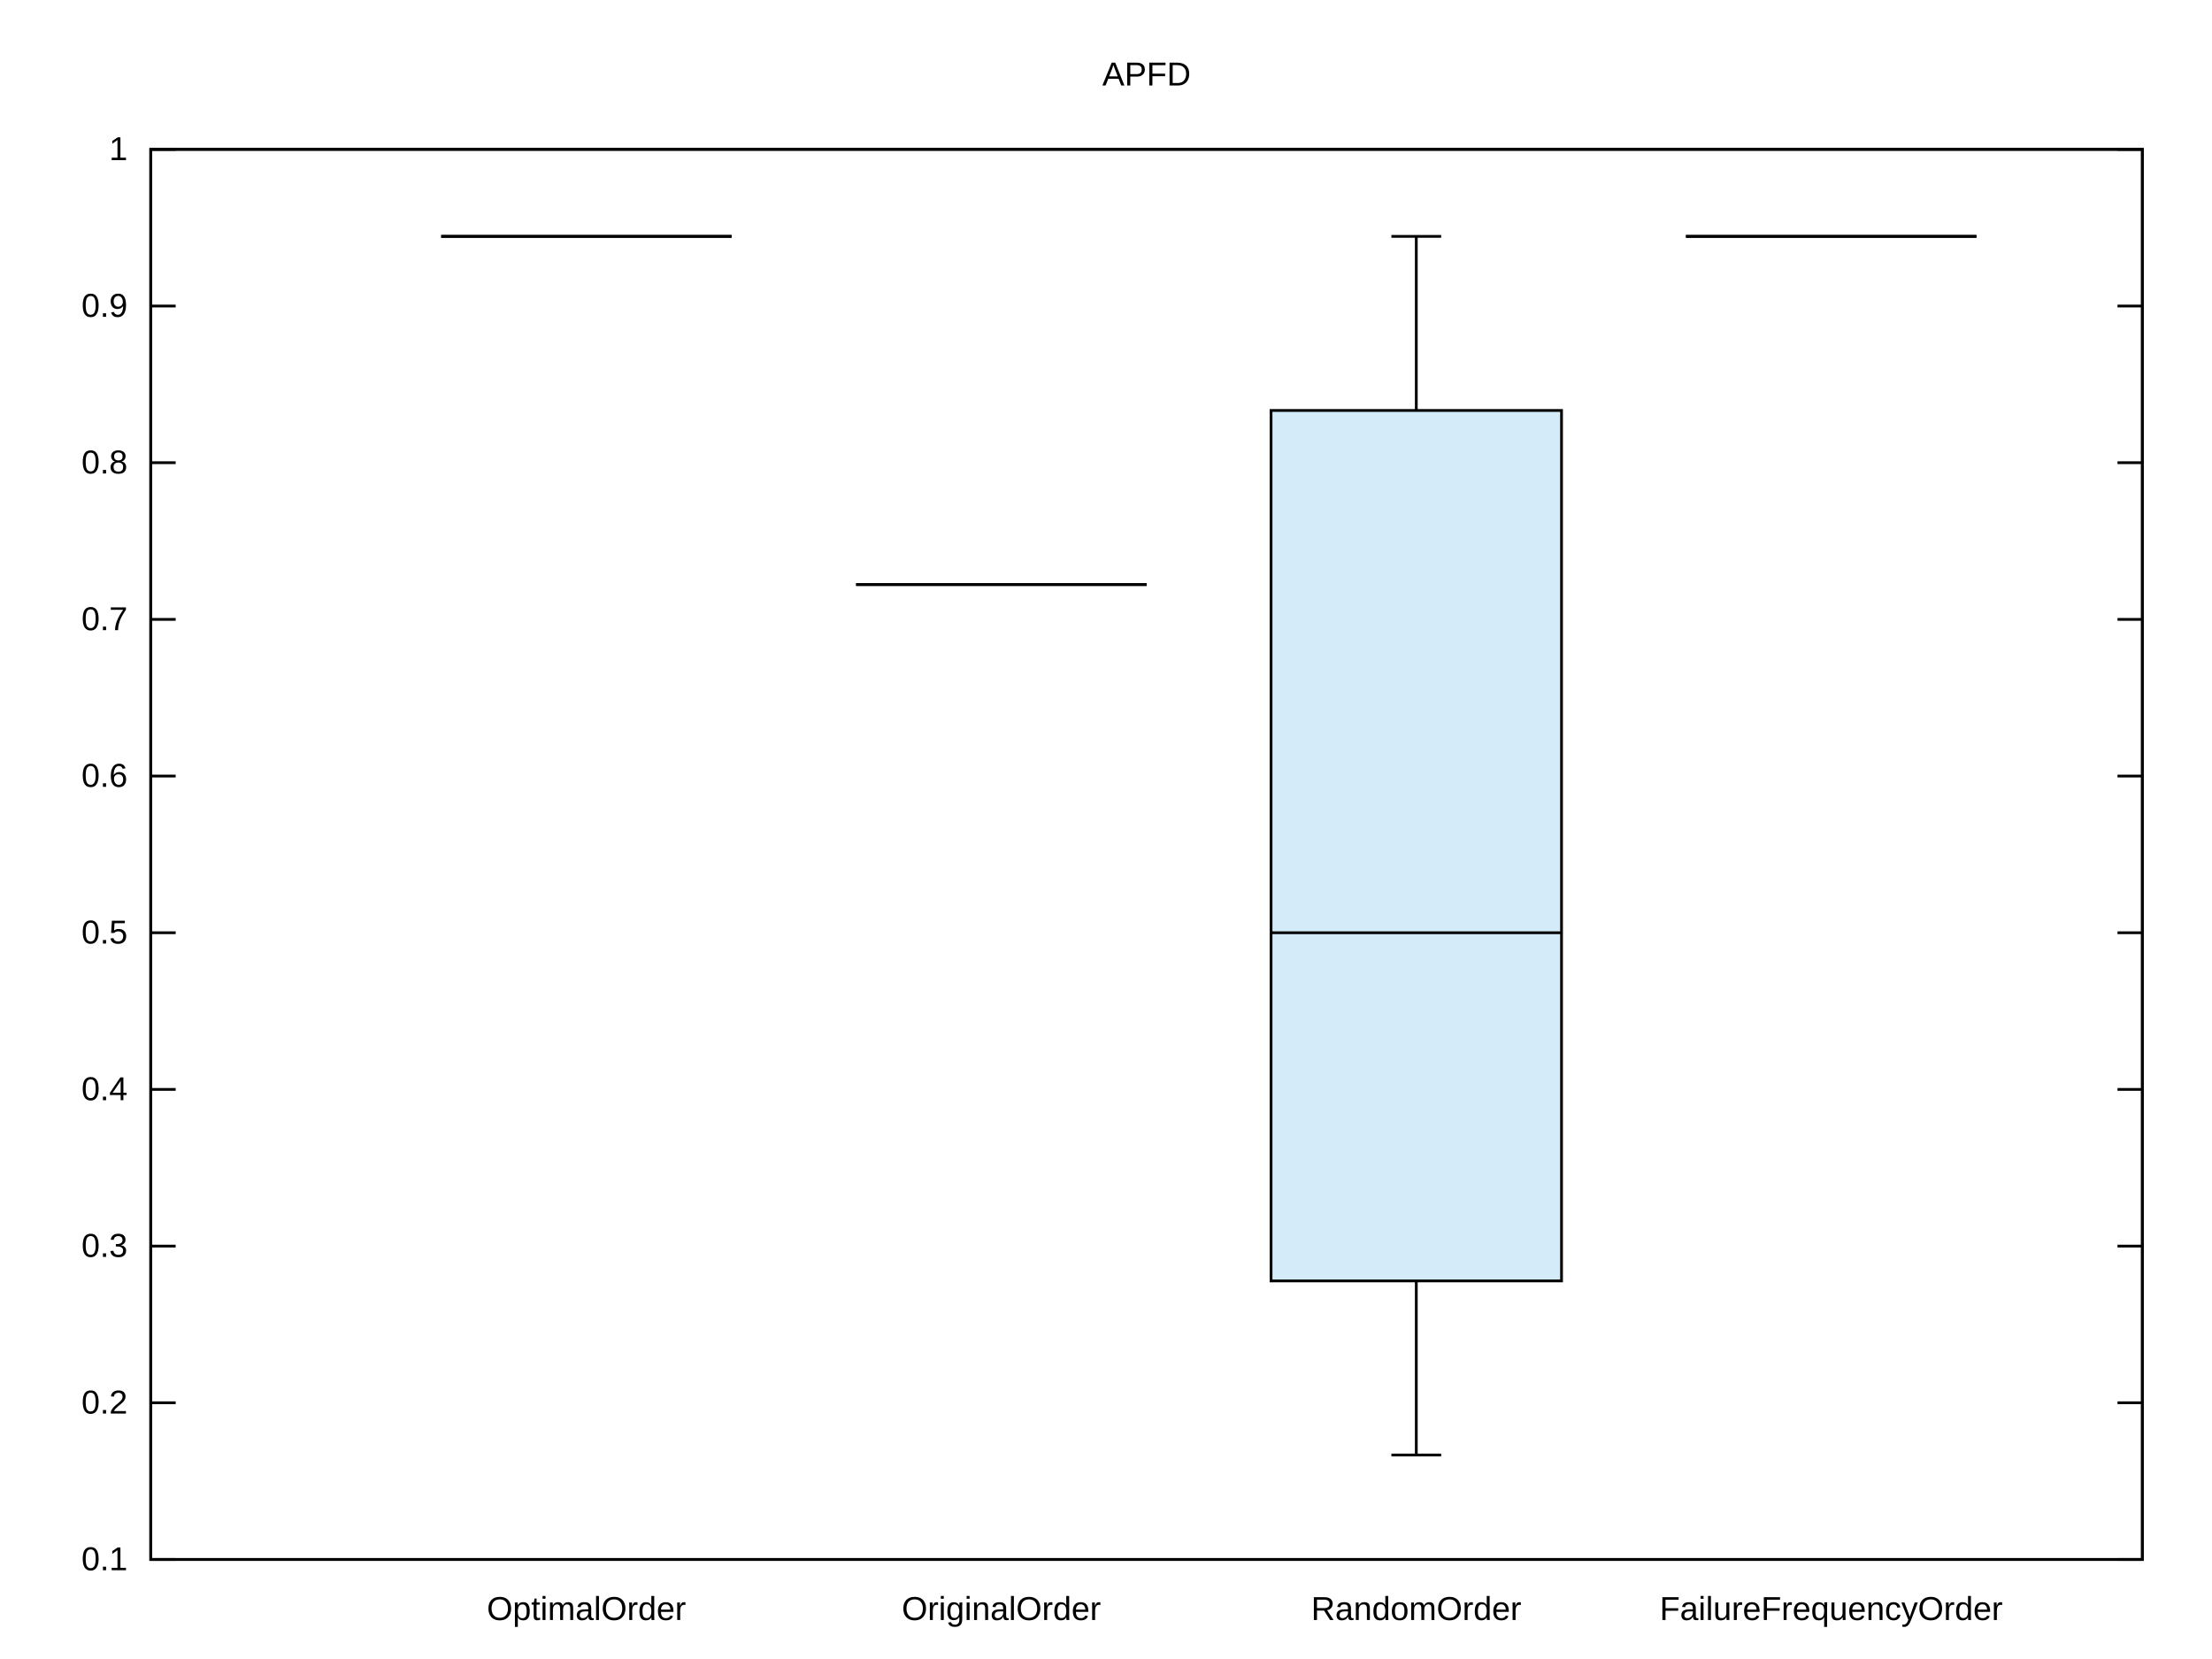
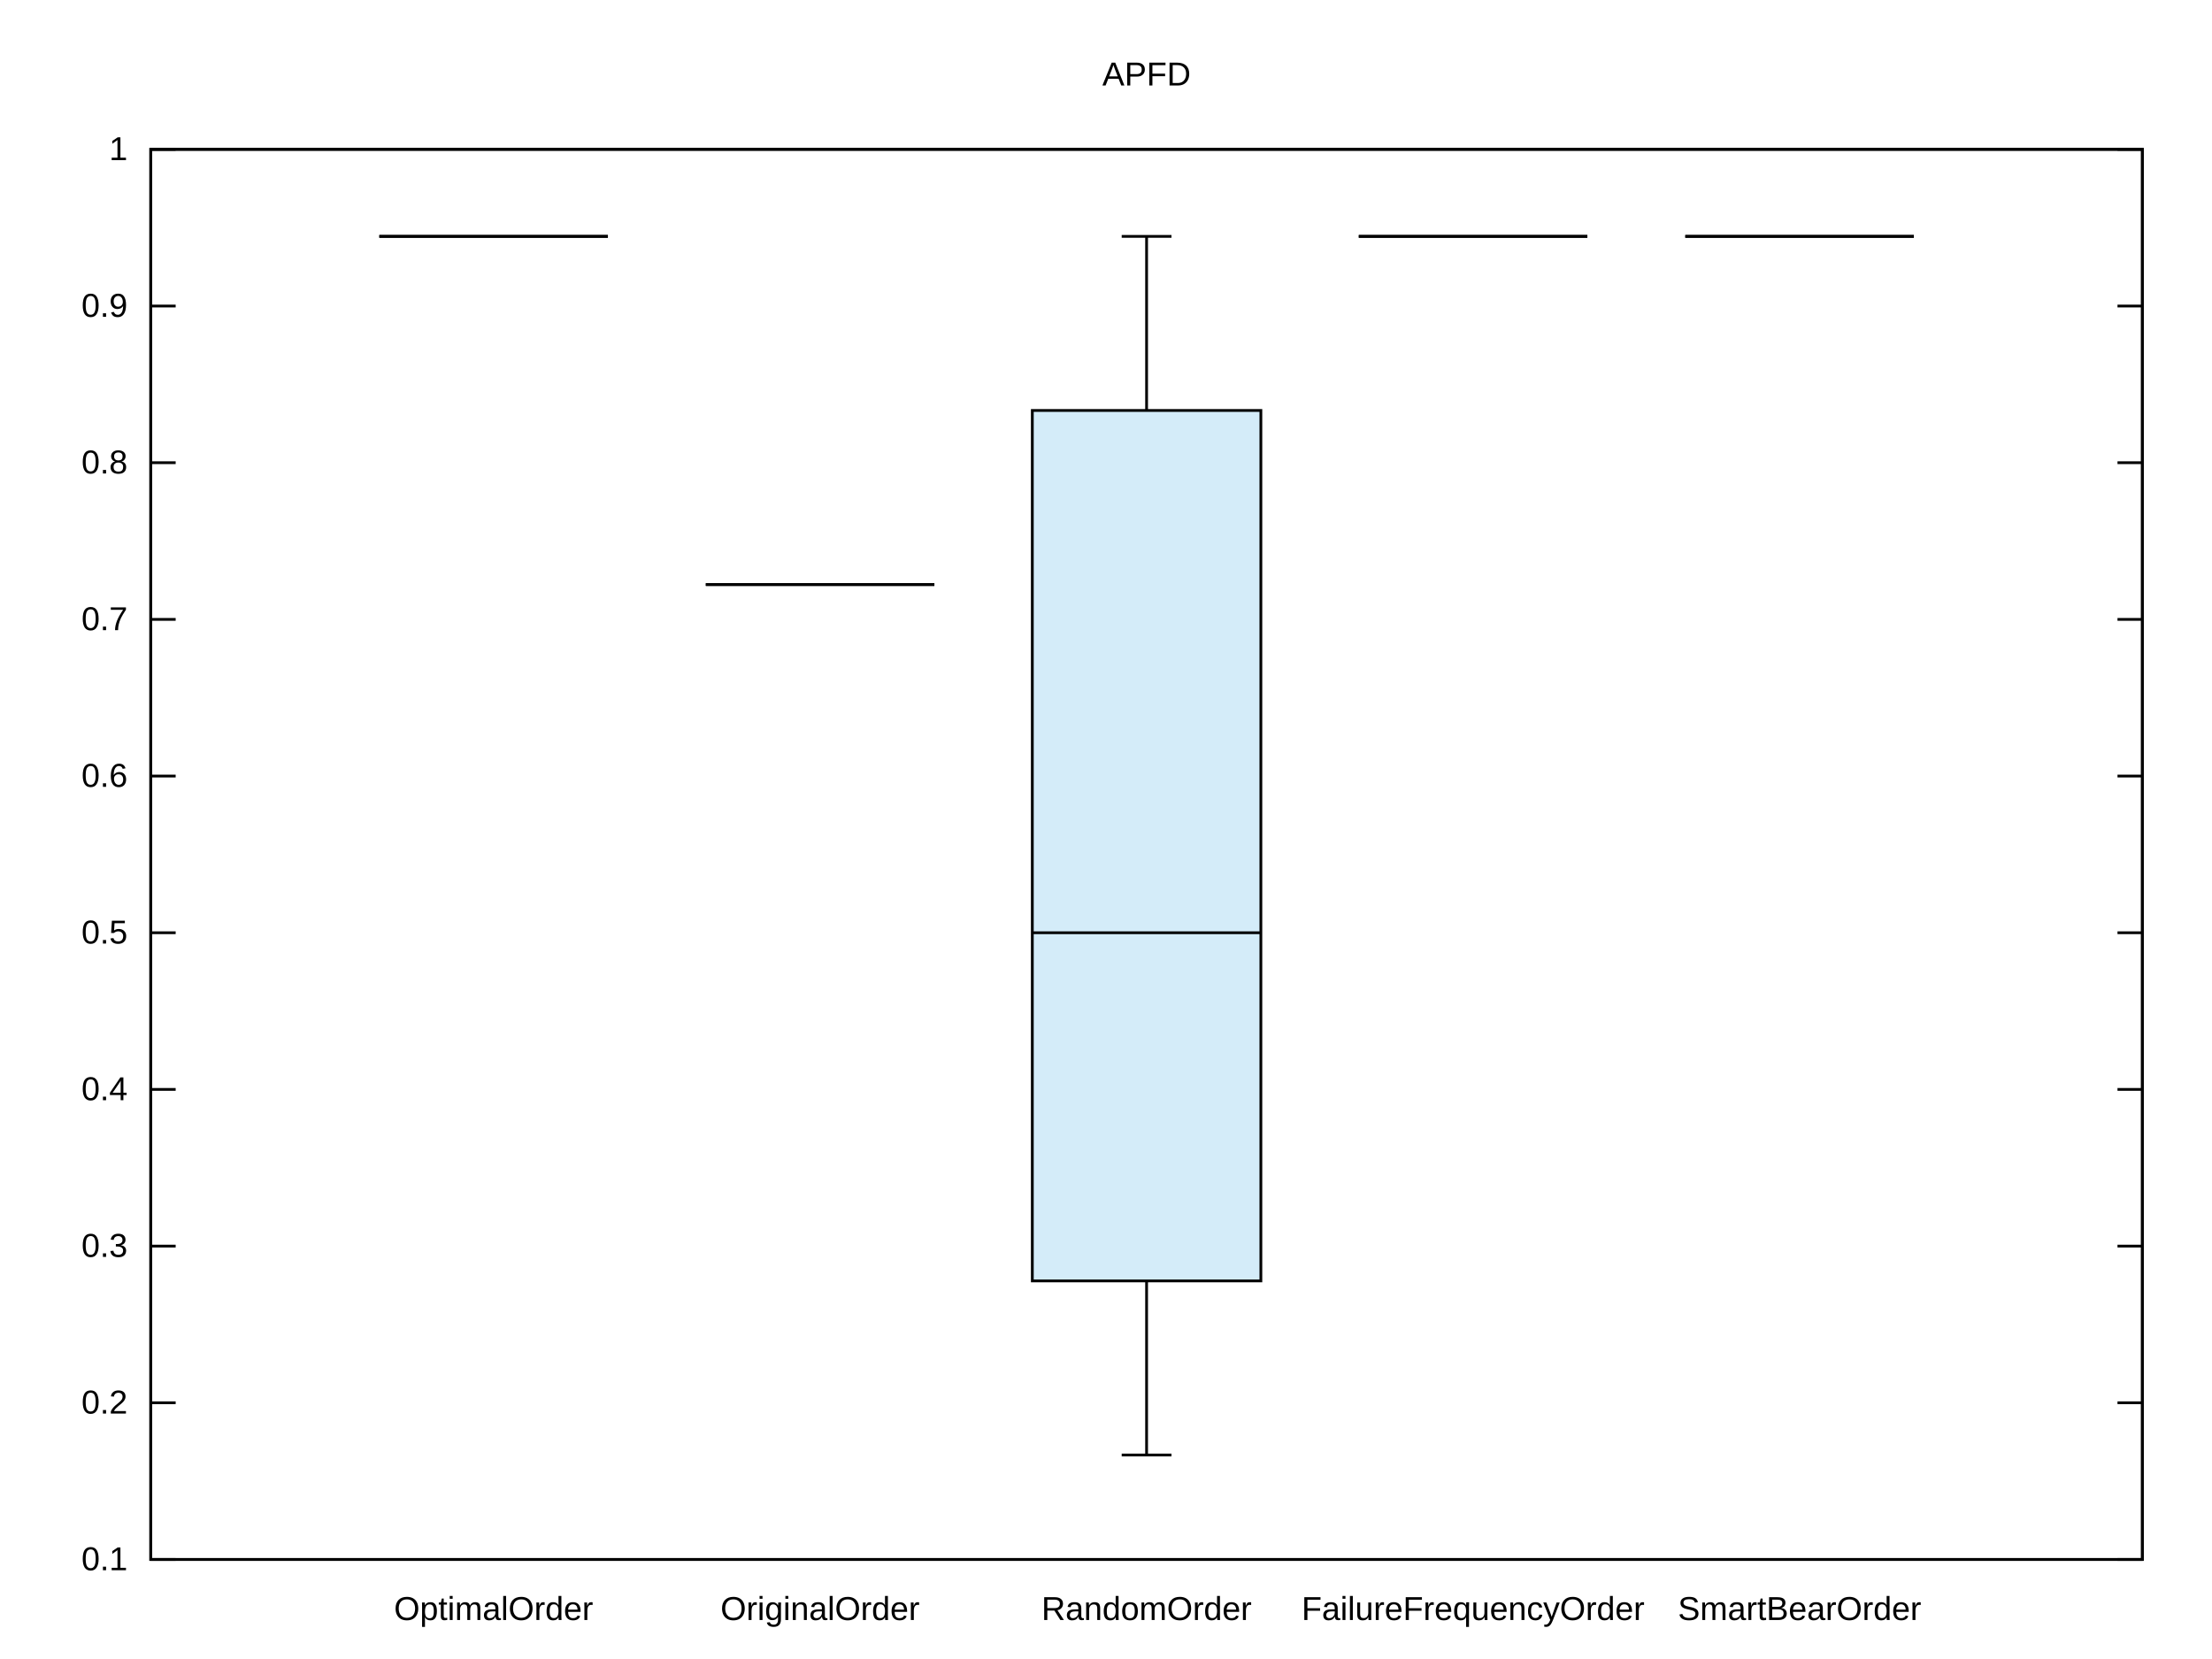
<svg xmlns="http://www.w3.org/2000/svg" xmlns:xlink="http://www.w3.org/1999/xlink" width="800" height="600" viewBox="0 0 800 600">
  <g id="gnuplot_canvas">
    <rect x="0" y="0" width="800" height="600" fill="none" />
    <defs>
      <circle id="gpDot" r="0.5" stroke-width="0.5" stroke="currentColor" />
      <path id="gpPt0" stroke-width="0.222" stroke="currentColor" d="M-1,0 h2 M0,-1 v2" />
      <path id="gpPt1" stroke-width="0.222" stroke="currentColor" d="M-1,-1 L1,1 M1,-1 L-1,1" />
      <path id="gpPt2" stroke-width="0.222" stroke="currentColor" d="M-1,0 L1,0 M0,-1 L0,1 M-1,-1 L1,1 M-1,1 L1,-1" />
      <rect id="gpPt3" stroke-width="0.222" stroke="currentColor" x="-1" y="-1" width="2" height="2" />
      <rect id="gpPt4" stroke-width="0.222" stroke="currentColor" fill="currentColor" x="-1" y="-1" width="2" height="2" />
      <circle id="gpPt5" stroke-width="0.222" stroke="currentColor" cx="0" cy="0" r="1" />
      <use xlink:href="#gpPt5" id="gpPt6" fill="currentColor" stroke="none" />
      <path id="gpPt7" stroke-width="0.222" stroke="currentColor" d="M0,-1.33 L-1.33,0.67 L1.33,0.67 z" />
      <use xlink:href="#gpPt7" id="gpPt8" fill="currentColor" stroke="none" />
      <use xlink:href="#gpPt7" id="gpPt9" stroke="currentColor" transform="rotate(180)" />
      <use xlink:href="#gpPt9" id="gpPt10" fill="currentColor" stroke="none" />
      <use xlink:href="#gpPt3" id="gpPt11" stroke="currentColor" transform="rotate(45)" />
      <use xlink:href="#gpPt11" id="gpPt12" fill="currentColor" stroke="none" />
      <path id="gpPt13" stroke-width="0.222" stroke="currentColor" d="M0,1.330 L1.265,0.411 L0.782,-1.067 L-0.782,-1.076 L-1.265,0.411 z" />
      <use xlink:href="#gpPt13" id="gpPt14" fill="currentColor" stroke="none" />
      <filter id="textbox" filterUnits="objectBoundingBox" x="0" y="0" height="1" width="1">
        <feFlood flood-color="white" flood-opacity="1" result="bgnd" />
        <feComposite in="SourceGraphic" in2="bgnd" operator="atop" />
      </filter>
      <filter id="greybox" filterUnits="objectBoundingBox" x="0" y="0" height="1" width="1">
        <feFlood flood-color="lightgrey" flood-opacity="1" result="grey" />
        <feComposite in="SourceGraphic" in2="grey" operator="atop" />
      </filter>
    </defs>
    <g fill="none" color="white" stroke="currentColor" stroke-width="1.00" stroke-linecap="butt" stroke-linejoin="miter">
</g>
    <g fill="none" color="black" stroke="currentColor" stroke-width="1.00" stroke-linecap="butt" stroke-linejoin="miter">
      <path stroke="black" d="M54.53,564.00 L63.53,564.00 M774.82,564.00 L765.82,564.00  " />
      <g transform="translate(46.14,567.90)" stroke="none" fill="black" font-family="Arial" font-size="12.00" text-anchor="end">
        <text>
          <tspan font-family="Arial"> 0.1</tspan>
        </text>
      </g>
    </g>
    <g fill="none" color="black" stroke="currentColor" stroke-width="1.00" stroke-linecap="butt" stroke-linejoin="miter">
      <path stroke="black" d="M54.53,507.33 L63.53,507.33 M774.82,507.33 L765.82,507.33  " />
      <g transform="translate(46.14,511.23)" stroke="none" fill="black" font-family="Arial" font-size="12.00" text-anchor="end">
        <text>
          <tspan font-family="Arial"> 0.2</tspan>
        </text>
      </g>
    </g>
    <g fill="none" color="black" stroke="currentColor" stroke-width="1.00" stroke-linecap="butt" stroke-linejoin="miter">
      <path stroke="black" d="M54.53,450.67 L63.53,450.67 M774.82,450.67 L765.82,450.67  " />
      <g transform="translate(46.14,454.57)" stroke="none" fill="black" font-family="Arial" font-size="12.00" text-anchor="end">
        <text>
          <tspan font-family="Arial"> 0.3</tspan>
        </text>
      </g>
    </g>
    <g fill="none" color="black" stroke="currentColor" stroke-width="1.00" stroke-linecap="butt" stroke-linejoin="miter">
      <path stroke="black" d="M54.53,394.00 L63.53,394.00 M774.82,394.00 L765.82,394.00  " />
      <g transform="translate(46.14,397.90)" stroke="none" fill="black" font-family="Arial" font-size="12.00" text-anchor="end">
        <text>
          <tspan font-family="Arial"> 0.4</tspan>
        </text>
      </g>
    </g>
    <g fill="none" color="black" stroke="currentColor" stroke-width="1.00" stroke-linecap="butt" stroke-linejoin="miter">
      <path stroke="black" d="M54.53,337.34 L63.53,337.34 M774.82,337.34 L765.82,337.34  " />
      <g transform="translate(46.14,341.24)" stroke="none" fill="black" font-family="Arial" font-size="12.00" text-anchor="end">
        <text>
          <tspan font-family="Arial"> 0.5</tspan>
        </text>
      </g>
    </g>
    <g fill="none" color="black" stroke="currentColor" stroke-width="1.00" stroke-linecap="butt" stroke-linejoin="miter">
      <path stroke="black" d="M54.53,280.67 L63.53,280.67 M774.82,280.67 L765.82,280.67  " />
      <g transform="translate(46.14,284.57)" stroke="none" fill="black" font-family="Arial" font-size="12.00" text-anchor="end">
        <text>
          <tspan font-family="Arial"> 0.6</tspan>
        </text>
      </g>
    </g>
    <g fill="none" color="black" stroke="currentColor" stroke-width="1.00" stroke-linecap="butt" stroke-linejoin="miter">
      <path stroke="black" d="M54.53,224.01 L63.53,224.01 M774.82,224.01 L765.82,224.01  " />
      <g transform="translate(46.14,227.91)" stroke="none" fill="black" font-family="Arial" font-size="12.00" text-anchor="end">
        <text>
          <tspan font-family="Arial"> 0.7</tspan>
        </text>
      </g>
    </g>
    <g fill="none" color="black" stroke="currentColor" stroke-width="1.00" stroke-linecap="butt" stroke-linejoin="miter">
      <path stroke="black" d="M54.53,167.34 L63.53,167.34 M774.82,167.34 L765.82,167.34  " />
      <g transform="translate(46.14,171.24)" stroke="none" fill="black" font-family="Arial" font-size="12.00" text-anchor="end">
        <text>
          <tspan font-family="Arial"> 0.8</tspan>
        </text>
      </g>
    </g>
    <g fill="none" color="black" stroke="currentColor" stroke-width="1.00" stroke-linecap="butt" stroke-linejoin="miter">
      <path stroke="black" d="M54.53,110.68 L63.53,110.68 M774.82,110.68 L765.82,110.68  " />
      <g transform="translate(46.14,114.58)" stroke="none" fill="black" font-family="Arial" font-size="12.00" text-anchor="end">
        <text>
          <tspan font-family="Arial"> 0.9</tspan>
        </text>
      </g>
    </g>
    <g fill="none" color="black" stroke="currentColor" stroke-width="1.00" stroke-linecap="butt" stroke-linejoin="miter">
      <path stroke="black" d="M54.53,54.01 L63.53,54.01 M774.82,54.01 L765.82,54.01  " />
      <g transform="translate(46.14,57.91)" stroke="none" fill="black" font-family="Arial" font-size="12.00" text-anchor="end">
        <text>
          <tspan font-family="Arial"> 1</tspan>
        </text>
      </g>
    </g>
    <g fill="none" color="black" stroke="currentColor" stroke-width="1.00" stroke-linecap="butt" stroke-linejoin="miter">
-       <path stroke="black" d="M212.09,564.00  " />
-       <g transform="translate(212.09,585.90)" stroke="none" fill="black" font-family="Arial" font-size="12.00" text-anchor="middle">
+       <path stroke="black" d="M178.51,564.00  " />
+       <g transform="translate(178.51,585.90)" stroke="none" fill="black" font-family="Arial" font-size="12.00" text-anchor="middle">
        <text>
          <tspan font-family="Arial">OptimalOrder</tspan>
        </text>
      </g>
    </g>
    <g fill="none" color="black" stroke="currentColor" stroke-width="1.00" stroke-linecap="butt" stroke-linejoin="miter">
-       <path stroke="black" d="M362.15,564.00  " />
-       <g transform="translate(362.15,585.90)" stroke="none" fill="black" font-family="Arial" font-size="12.00" text-anchor="middle">
+       <path stroke="black" d="M296.59,564.00  " />
+       <g transform="translate(296.59,585.90)" stroke="none" fill="black" font-family="Arial" font-size="12.00" text-anchor="middle">
        <text>
          <tspan font-family="Arial">OriginalOrder</tspan>
        </text>
      </g>
    </g>
    <g fill="none" color="black" stroke="currentColor" stroke-width="1.00" stroke-linecap="butt" stroke-linejoin="miter">
-       <path stroke="black" d="M512.21,564.00  " />
-       <g transform="translate(512.21,585.90)" stroke="none" fill="black" font-family="Arial" font-size="12.00" text-anchor="middle">
+       <path stroke="black" d="M414.68,564.00  " />
+       <g transform="translate(414.68,585.90)" stroke="none" fill="black" font-family="Arial" font-size="12.00" text-anchor="middle">
        <text>
          <tspan font-family="Arial">RandomOrder</tspan>
        </text>
      </g>
    </g>
    <g fill="none" color="black" stroke="currentColor" stroke-width="1.00" stroke-linecap="butt" stroke-linejoin="miter">
-       <path stroke="black" d="M662.27,564.00  " />
-       <g transform="translate(662.27,585.90)" stroke="none" fill="black" font-family="Arial" font-size="12.00" text-anchor="middle">
+       <path stroke="black" d="M532.76,564.00  " />
+       <g transform="translate(532.76,585.90)" stroke="none" fill="black" font-family="Arial" font-size="12.00" text-anchor="middle">
        <text>
          <tspan font-family="Arial">FailureFrequencyOrder</tspan>
        </text>
      </g>
    </g>
    <g fill="none" color="black" stroke="currentColor" stroke-width="1.00" stroke-linecap="butt" stroke-linejoin="miter">
+       <path stroke="black" d="M650.84,564.00  " />
+       <g transform="translate(650.84,585.90)" stroke="none" fill="black" font-family="Arial" font-size="12.00" text-anchor="middle">
+         <text>
+           <tspan font-family="Arial">SmartBearOrder</tspan>
+         </text>
+       </g>
+     </g>
+     <g fill="none" color="black" stroke="currentColor" stroke-width="1.00" stroke-linecap="butt" stroke-linejoin="miter">
</g>
    <g fill="none" color="black" stroke="currentColor" stroke-width="1.00" stroke-linecap="butt" stroke-linejoin="miter">
      <path stroke="black" d="M54.53,54.01 L54.53,564.00 L774.82,564.00 L774.82,54.01 L54.53,54.01 Z  " />
    </g>
    <g fill="none" color="black" stroke="currentColor" stroke-width="1.00" stroke-linecap="butt" stroke-linejoin="miter">
</g>
    <g id="gnuplot_plot_1">
      <g fill="none" color="black" stroke="currentColor" stroke-width="1.00" stroke-linecap="butt" stroke-linejoin="miter">
</g>
      <g fill="none" color="black" stroke="currentColor" stroke-width="1.00" stroke-linecap="butt" stroke-linejoin="miter">
        <g stroke="none" shape-rendering="crispEdges">
-           <polygon fill="rgb(148,   0, 211)" fill-opacity="0.25" points="159.57,85.49 264.61,85.49 264.61,85.49 159.57,85.49 " />
-         </g>
-         <path stroke="black" d="M159.57,85.49 L264.61,85.49 L159.57,85.49 Z  " />
-         <path stroke="black" d="M159.57,85.49 L264.61,85.49 M212.09,85.49 M203.09,85.49 L221.09,85.49 M203.09,85.49 L221.09,85.49  " />
+           <polygon fill="rgb(148,   0, 211)" fill-opacity="0.25" points="137.19,85.49 219.85,85.49 219.85,85.49 137.19,85.49 " />
+         </g>
+         <path stroke="black" d="M137.19,85.49 L219.85,85.49 L137.19,85.49 Z  " />
+         <path stroke="black" d="M137.19,85.49 L219.85,85.49 M178.52,85.49 M169.52,85.49 L187.52,85.49 M169.52,85.49 L187.52,85.49  " />
      </g>
    </g>
    <g id="gnuplot_plot_2">
      <g fill="none" color="black" stroke="currentColor" stroke-width="1.00" stroke-linecap="butt" stroke-linejoin="miter">
</g>
      <g fill="none" color="black" stroke="currentColor" stroke-width="1.00" stroke-linecap="butt" stroke-linejoin="miter">
        <g stroke="none" shape-rendering="crispEdges">
-           <polygon fill="rgb(  0, 158, 115)" fill-opacity="0.25" points="309.63,211.41 414.69,211.41 414.69,211.41 309.63,211.41 " />
-         </g>
-         <path stroke="black" d="M309.63,211.41 L414.69,211.41 L309.63,211.41 Z  " />
-         <path stroke="black" d="M309.63,211.41 L414.69,211.41 M362.16,211.41 M353.16,211.41 L371.16,211.41 M353.16,211.41 L371.16,211.41  " />
+           <polygon fill="rgb(  0, 158, 115)" fill-opacity="0.25" points="255.27,211.41 337.93,211.41 337.93,211.41 255.27,211.41 " />
+         </g>
+         <path stroke="black" d="M255.27,211.41 L337.93,211.41 L255.27,211.41 Z  " />
+         <path stroke="black" d="M255.27,211.41 L337.93,211.41 M296.60,211.41 M287.60,211.41 L305.60,211.41 M287.60,211.41 L305.60,211.41  " />
      </g>
    </g>
    <g id="gnuplot_plot_3">
      <g fill="none" color="black" stroke="currentColor" stroke-width="1.00" stroke-linecap="butt" stroke-linejoin="miter">
</g>
      <g fill="none" color="black" stroke="currentColor" stroke-width="1.00" stroke-linecap="butt" stroke-linejoin="miter">
        <g stroke="none" shape-rendering="crispEdges">
-           <polygon fill="rgb( 86, 180, 233)" fill-opacity="0.25" points="459.69,463.26 564.75,463.26 564.75,148.45 459.69,148.45 " />
-         </g>
-         <path stroke="black" d="M459.69,463.26 L564.75,463.26 L564.75,148.45 L459.69,148.45 L459.69,463.26 Z  " />
-         <path stroke="black" d="M459.69,337.34 L564.75,337.34 M512.22,526.22 L512.22,463.26 M512.22,148.45 L512.22,85.49 M503.22,85.49 L521.22,85.49   M503.22,526.22 L521.22,526.22  " />
+           <polygon fill="rgb( 86, 180, 233)" fill-opacity="0.25" points="373.35,463.26 456.01,463.26 456.01,148.45 373.35,148.45 " />
+         </g>
+         <path stroke="black" d="M373.35,463.26 L456.01,463.26 L456.01,148.45 L373.35,148.45 L373.35,463.26 Z  " />
+         <path stroke="black" d="M373.35,337.34 L456.01,337.34 M414.68,526.22 L414.68,463.26 M414.68,148.45 L414.68,85.49 M405.68,85.49 L423.68,85.49   M405.68,526.22 L423.68,526.22  " />
      </g>
    </g>
    <g id="gnuplot_plot_4">
      <g fill="none" color="black" stroke="currentColor" stroke-width="1.00" stroke-linecap="butt" stroke-linejoin="miter">
</g>
      <g fill="none" color="black" stroke="currentColor" stroke-width="1.00" stroke-linecap="butt" stroke-linejoin="miter">
        <g stroke="none" shape-rendering="crispEdges">
-           <polygon fill="rgb(230, 159,   0)" fill-opacity="0.25" points="609.75,85.49 714.81,85.49 714.81,85.49 609.75,85.49 " />
-         </g>
-         <path stroke="black" d="M609.75,85.49 L714.81,85.49 L609.75,85.49 Z  " />
-         <path stroke="black" d="M609.75,85.49 L714.81,85.49 M662.28,85.49 M653.28,85.49 L671.28,85.49 M653.28,85.49 L671.28,85.49  " />
+           <polygon fill="rgb(230, 159,   0)" fill-opacity="0.25" points="491.43,85.49 574.09,85.49 574.09,85.49 491.43,85.49 " />
+         </g>
+         <path stroke="black" d="M491.43,85.49 L574.09,85.49 L491.43,85.49 Z  " />
+         <path stroke="black" d="M491.43,85.49 L574.09,85.49 M532.76,85.49 M523.76,85.49 L541.76,85.49 M523.76,85.49 L541.76,85.49  " />
+       </g>
+     </g>
+     <g id="gnuplot_plot_5">
+       <g fill="none" color="black" stroke="currentColor" stroke-width="1.00" stroke-linecap="butt" stroke-linejoin="miter">
+ </g>
+       <g fill="none" color="black" stroke="currentColor" stroke-width="1.00" stroke-linecap="butt" stroke-linejoin="miter">
+         <g stroke="none" shape-rendering="crispEdges">
+           <polygon fill="rgb(240, 228,  66)" fill-opacity="0.25" points="609.51,85.49 692.17,85.49 692.17,85.49 609.51,85.49 " />
+         </g>
+         <path stroke="black" d="M609.51,85.49 L692.17,85.49 L609.51,85.49 Z  " />
+         <path stroke="black" d="M609.51,85.49 L692.17,85.49 M650.84,85.49 M641.84,85.49 L659.84,85.49 M641.84,85.49 L659.84,85.49  " />
      </g>
    </g>
    <g fill="none" color="white" stroke="black" stroke-width="2.00" stroke-linecap="butt" stroke-linejoin="miter">
</g>
    <g fill="none" color="black" stroke="currentColor" stroke-width="2.00" stroke-linecap="butt" stroke-linejoin="miter">
</g>
    <g fill="none" color="black" stroke="black" stroke-width="1.00" stroke-linecap="butt" stroke-linejoin="miter">
</g>
    <g fill="none" color="black" stroke="currentColor" stroke-width="1.00" stroke-linecap="butt" stroke-linejoin="miter">
      <path stroke="black" d="M54.53,54.01 L54.53,564.00 L774.82,564.00 L774.82,54.01 L54.53,54.01 Z  " />
    </g>
    <g fill="none" color="black" stroke="currentColor" stroke-width="1.00" stroke-linecap="butt" stroke-linejoin="miter">
      <g transform="translate(414.67,30.91)" stroke="none" fill="black" font-family="Arial" font-size="12.00" text-anchor="middle">
        <text>
          <tspan font-family="Arial">APFD</tspan>
        </text>
      </g>
    </g>
    <g fill="none" color="black" stroke="currentColor" stroke-width="1.00" stroke-linecap="butt" stroke-linejoin="miter">
</g>
  </g>
</svg>
